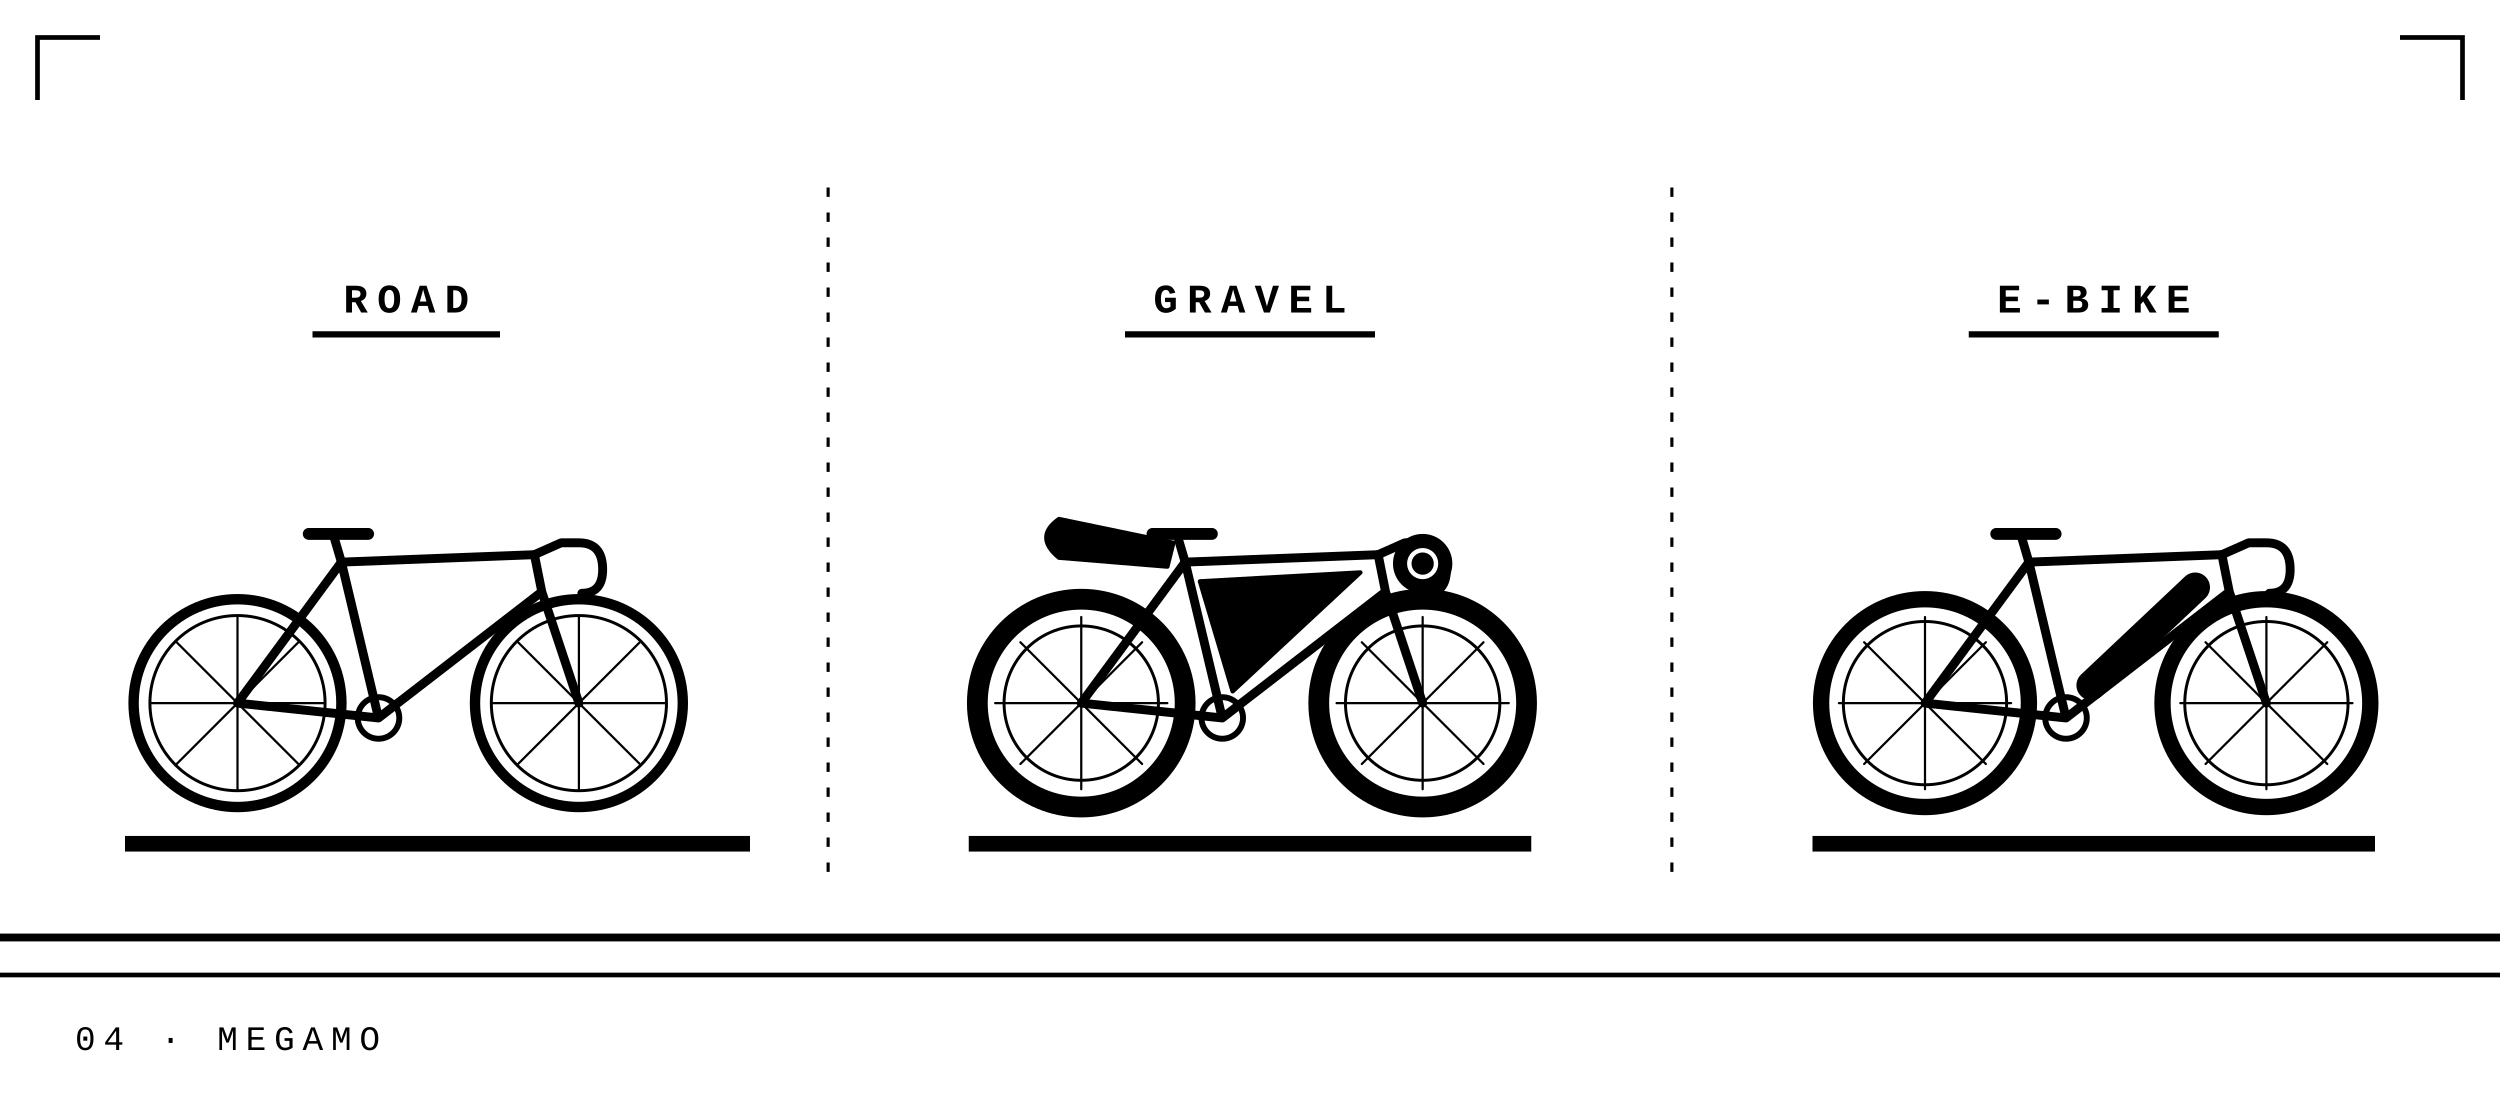
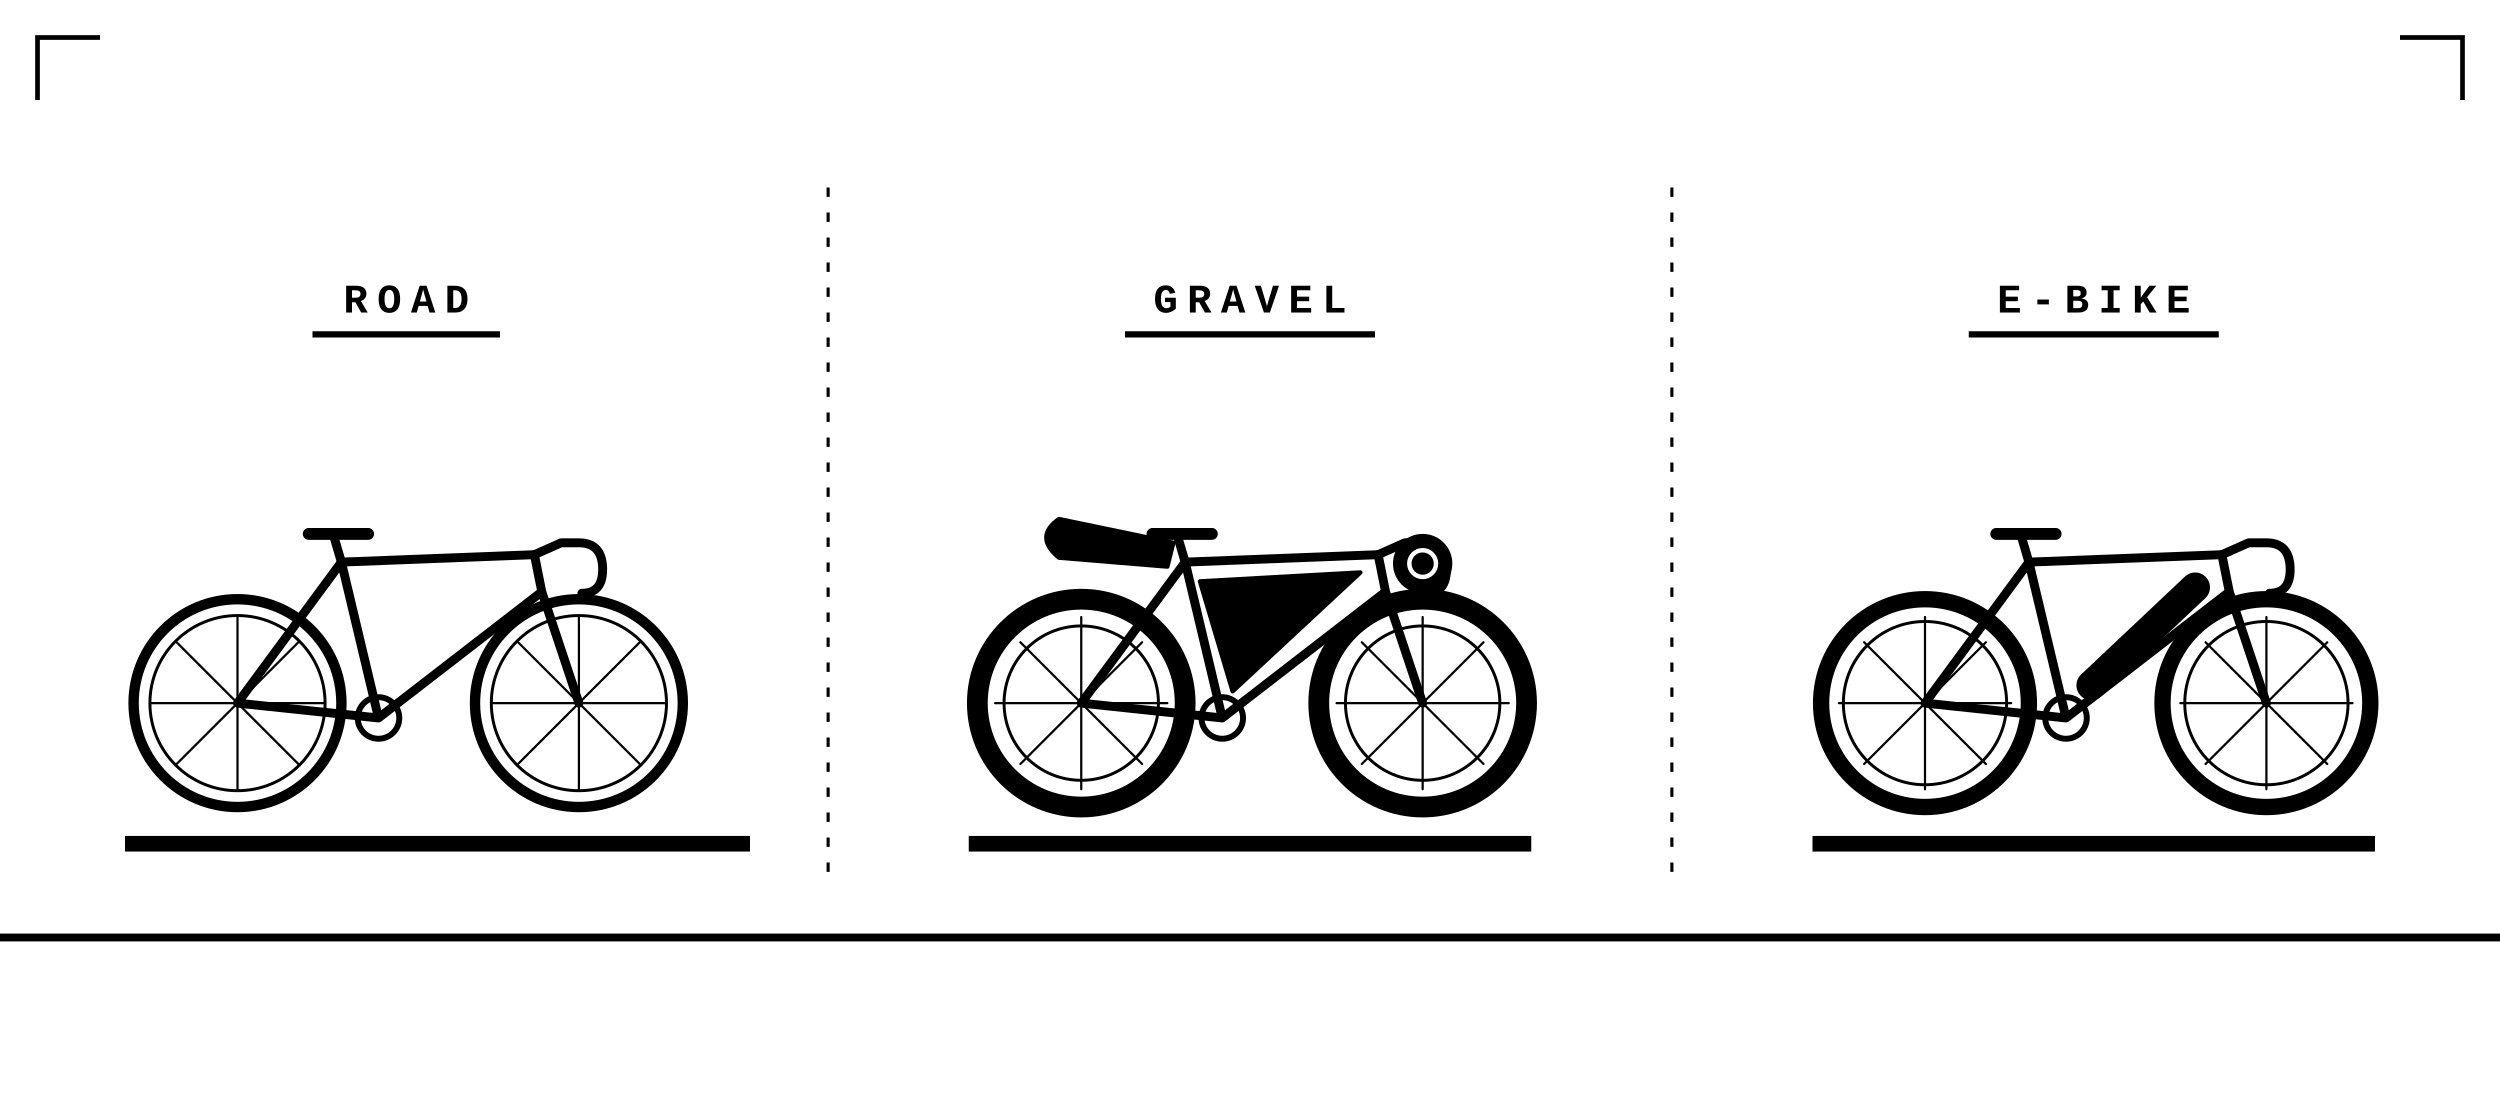
<svg xmlns="http://www.w3.org/2000/svg" viewBox="0 0 1600 700" width="1600" height="700">
  <rect width="1600" height="700" fill="#fff" />
  <g font-family="Courier New,monospace" font-size="26" font-weight="bold" letter-spacing="6" fill="#000" text-anchor="middle">
    <text x="260" y="200">ROAD</text>
    <text x="800" y="200">GRAVEL</text>
    <text x="1340" y="200">E-BIKE</text>
  </g>
  <path d="M200 214H320M720 214H880M1260 214H1420" stroke="#000" stroke-width="4" />
  <path d="M530 120V560M1070 120V560" stroke="#000" stroke-width="2" stroke-dasharray="6 10" />
  <g transform="translate(152 450) scale(0.95)" fill="none" stroke="#000" stroke-linecap="round" stroke-linejoin="round">
    <circle cx="0" cy="0" r="70" fill="#fff" stroke-width="7" />
    <circle cx="0" cy="0" r="59" stroke-width="2" />
    <g stroke-width="1.5">
      <path d="M0 0m0 58l0 -116" />
      <path d="M0 0m58 0l-116 0" />
      <path d="M0 0m41 41l-82 -82" />
      <path d="M0 0m41 -41l-82 82" />
    </g>
    <circle cx="230" cy="0" r="70" fill="#fff" stroke-width="7" />
    <circle cx="230" cy="0" r="59" stroke-width="2" />
    <g stroke-width="1.5">
      <path d="M230 0m0 58l0 -116" />
      <path d="M230 0m58 0l-116 0" />
      <path d="M230 0m41 41l-82 -82" />
      <path d="M230 0m41 -41l-82 82" />
    </g>
    <path d="M0 0L95 10L70 -95L200 -100L205 -75L95 10M0 0L70 -95M205 -75L230 0" stroke-width="6" />
    <path d="M70 -95L65 -112" stroke-width="6" />
    <path d="M48 -114H88" stroke-width="8" />
    <path d="M200 -100L218 -108h12q16 0 16 18q0 16 -14 16" stroke-width="6" />
    <circle cx="95" cy="10" r="14" stroke-width="4" />
  </g>
  <g transform="translate(692 450) scale(0.95)" fill="none" stroke="#000" stroke-linecap="round" stroke-linejoin="round">
    <circle cx="0" cy="0" r="70" fill="#fff" stroke-width="14" />
    <circle cx="0" cy="0" r="52" stroke-width="2" />
    <g stroke-width="1.5">
      <path d="M0 0m0 58l0 -116" />
      <path d="M0 0m58 0l-116 0" />
      <path d="M0 0m41 41l-82 -82" />
      <path d="M0 0m41 -41l-82 82" />
    </g>
    <circle cx="230" cy="0" r="70" fill="#fff" stroke-width="14" />
    <circle cx="230" cy="0" r="52" stroke-width="2" />
    <g stroke-width="1.5">
      <path d="M230 0m0 58l0 -116" />
      <path d="M230 0m58 0l-116 0" />
      <path d="M230 0m41 41l-82 -82" />
      <path d="M230 0m41 -41l-82 82" />
    </g>
    <path d="M0 0L95 10L70 -95L200 -100L205 -75L95 10M0 0L70 -95M205 -75L230 0" stroke-width="6" />
    <path d="M70 -95L65 -112" stroke-width="6" />
    <path d="M48 -114H88" stroke-width="8" />
    <path d="M200 -100L218 -108h12q16 0 16 18q0 16 -14 16" stroke-width="6" />
    <circle cx="95" cy="10" r="14" stroke-width="4" />
    <path d="M80 -82L188 -88L102 -8Z" fill="#000" stroke-width="3" />
    <path d="M62 -108L-15 -124Q-32 -112 -15 -98L58 -92Z" fill="#000" stroke-width="3" />
    <circle cx="230" cy="-94" r="20" fill="#000" stroke="none" />
    <circle cx="230" cy="-94" r="9" stroke="#fff" stroke-width="3" />
  </g>
  <g transform="translate(1232 450) scale(0.95)" fill="none" stroke="#000" stroke-linecap="round" stroke-linejoin="round">
    <circle cx="0" cy="0" r="70" fill="#fff" stroke-width="11" />
    <circle cx="0" cy="0" r="55" stroke-width="2" />
    <g stroke-width="1.5">
      <path d="M0 0m0 58l0 -116" />
      <path d="M0 0m58 0l-116 0" />
      <path d="M0 0m41 41l-82 -82" />
      <path d="M0 0m41 -41l-82 82" />
    </g>
    <circle cx="230" cy="0" r="70" fill="#fff" stroke-width="11" />
    <circle cx="230" cy="0" r="55" stroke-width="2" />
    <g stroke-width="1.5">
      <path d="M230 0m0 58l0 -116" />
      <path d="M230 0m58 0l-116 0" />
      <path d="M230 0m41 41l-82 -82" />
      <path d="M230 0m41 -41l-82 82" />
    </g>
    <path d="M0 0L95 10L70 -95L200 -100L205 -75L95 10M0 0L70 -95M205 -75L230 0" stroke-width="6" />
    <path d="M70 -95L65 -112" stroke-width="6" />
    <path d="M48 -114H88" stroke-width="8" />
    <path d="M200 -100L218 -108h12q16 0 16 18q0 16 -14 16" stroke-width="6" />
    <circle cx="95" cy="10" r="14" stroke-width="4" />
    <path d="M112 -12L182 -78" stroke-width="20" />
  </g>
  <path d="M80 540H480M620 540H980M1160 540H1520" stroke="#000" stroke-width="10" />
  <path d="M0 600H1600" stroke="#000" stroke-width="5" />
  <rect y="624" width="1600" height="76" fill="#fff" />
-   <path d="M0 624H1600" stroke="#000" stroke-width="3" />
-   <g font-family="Courier New,monospace" font-size="22" fill="#000" letter-spacing="5">
-     <text x="48" y="672">04 · MEGAMO</text>
-   </g>
  <path d="M24 64V24H64M1536 24H1576V64" fill="none" stroke="#000" stroke-width="3" />
</svg>
